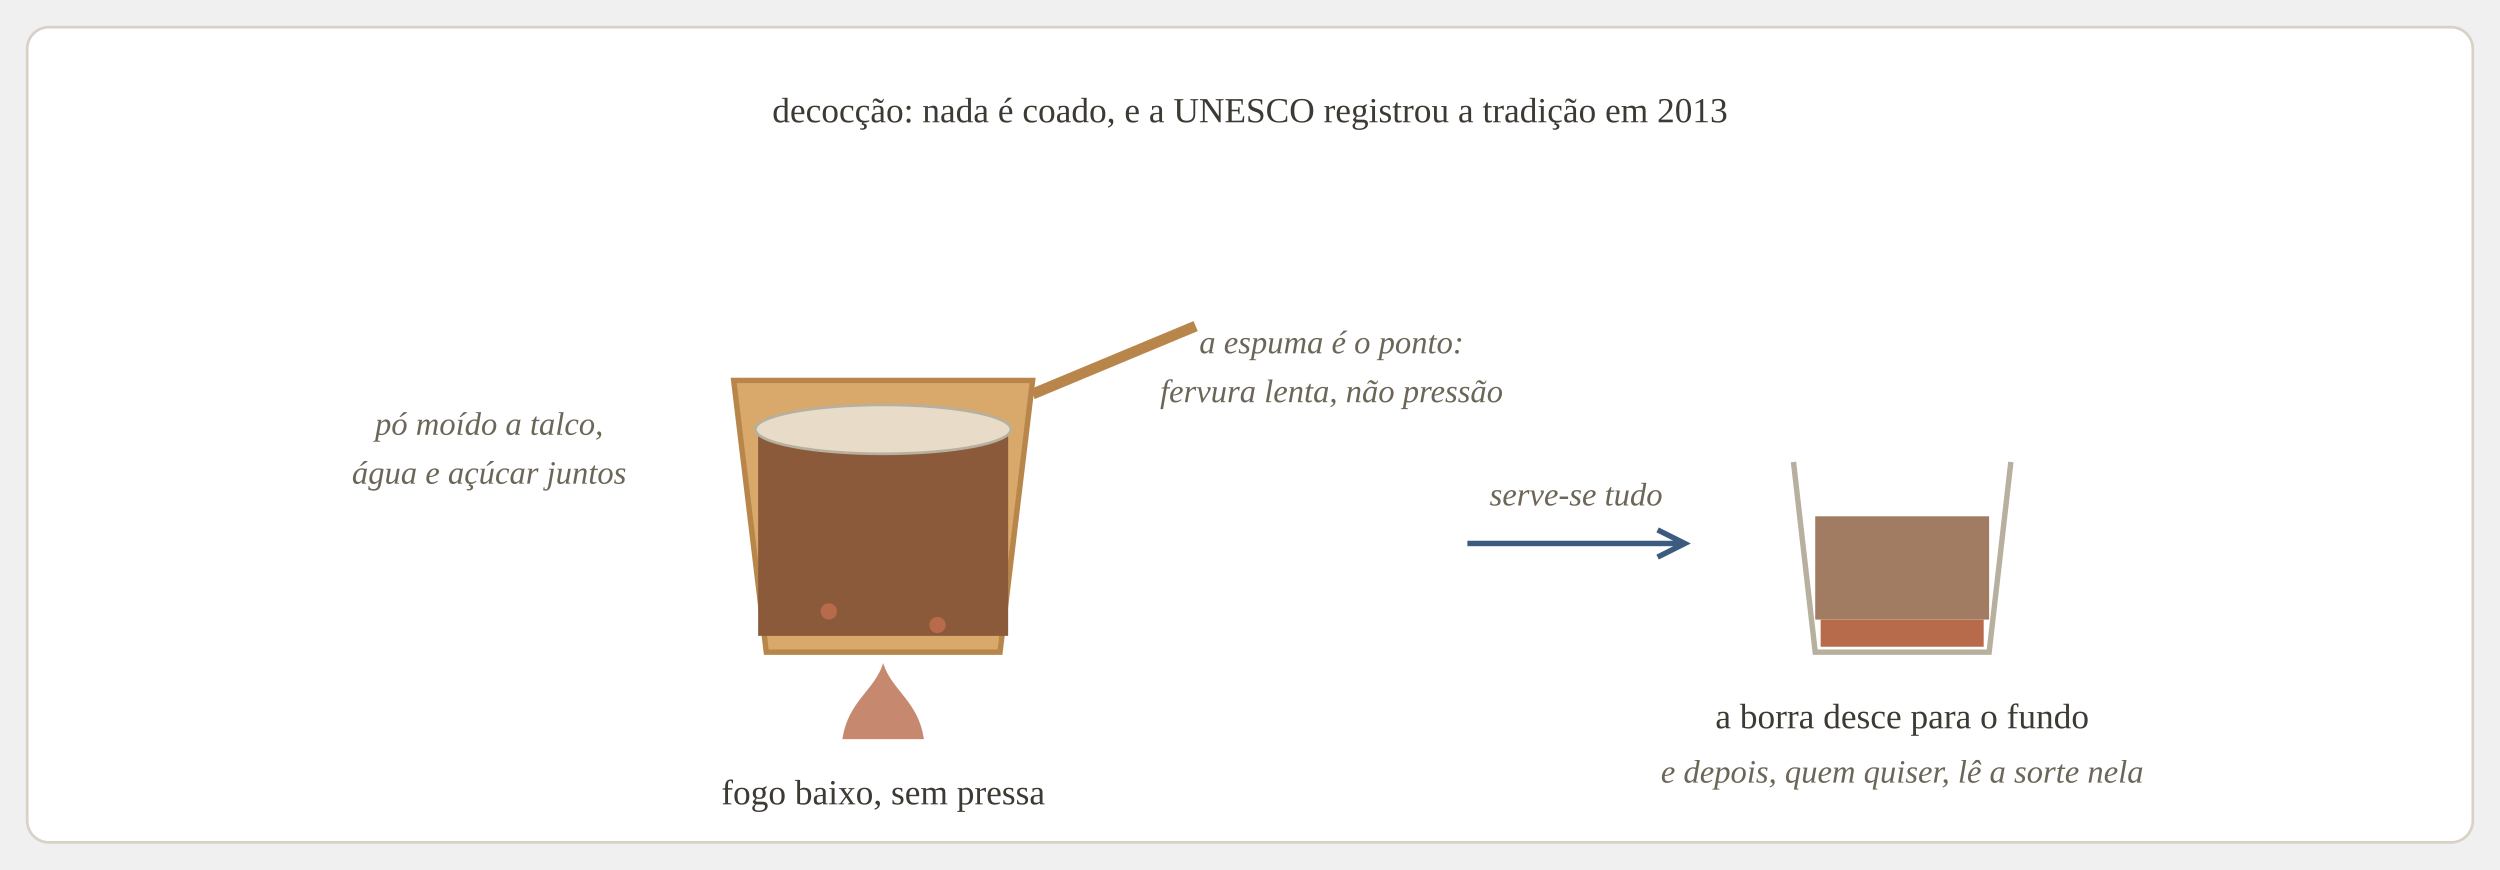
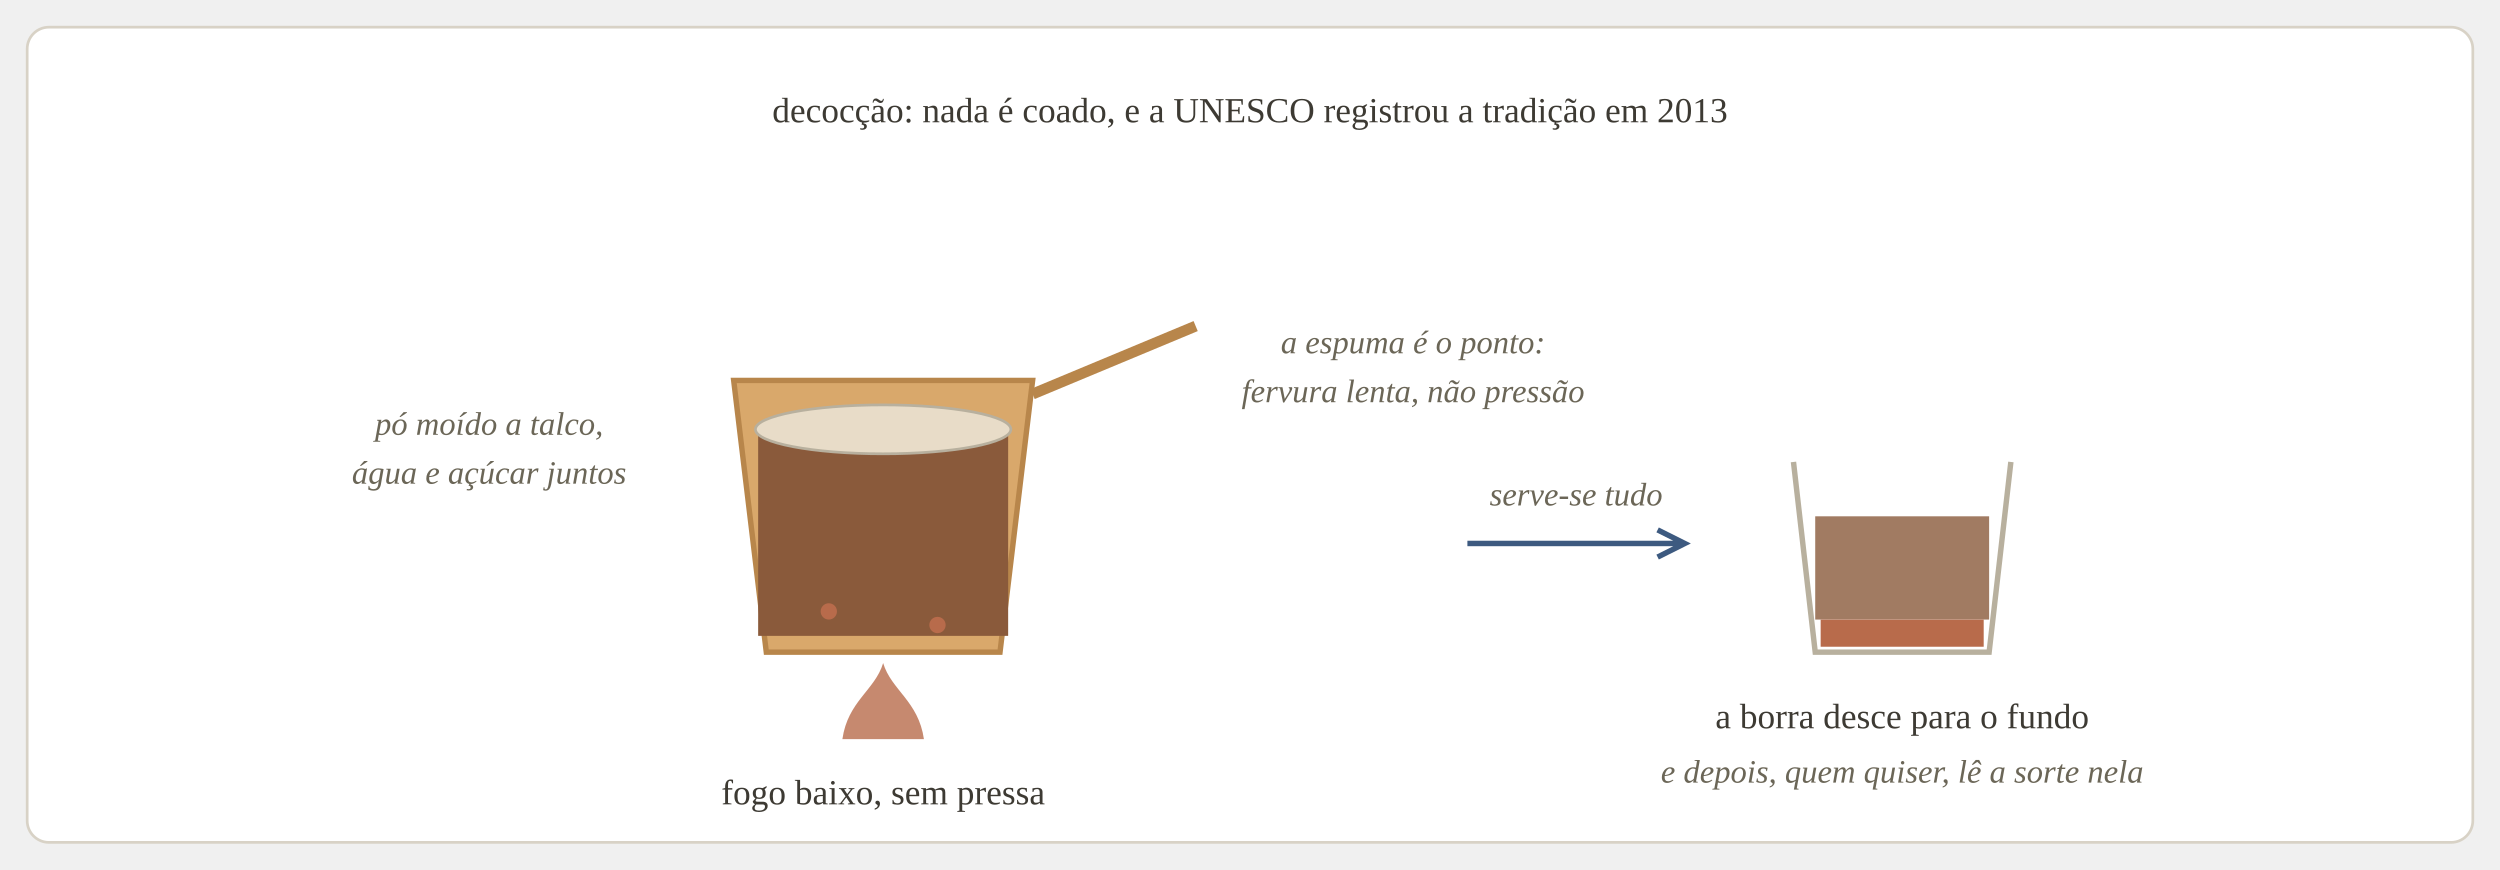
<svg xmlns="http://www.w3.org/2000/svg" viewBox="0 0 920 320" font-family="Georgia, 'Times New Roman', serif" role="img" aria-label="No café turco o pó moído a talco ferve lentamente no cezve e vai junto para a xícara: nada é coado">
  <style>
    .painel { fill: #ffffff; stroke: #d8d2c6; stroke-width: 1; }
    .cobre { fill: #d9a86b; stroke: #b8864b; stroke-width: 2; }
    .cafe { fill: #b86b4b; }
    .liquido { fill: #8a5a3b; }
    .espuma { fill: #e8dcc8; stroke: #b8b09e; stroke-width: 1; }
    .chama { fill: #b86b4b; opacity: 0.8; }
    .txt { font-size: 13px; fill: #3d3a33; text-anchor: middle; }
    .nota { font-size: 12px; fill: #6b6657; text-anchor: middle; font-style: italic; }
    .vidro { fill: none; stroke: #b8b09e; stroke-width: 2; }
    .seta { stroke: #3d5a80; stroke-width: 2; fill: none; }
    .fogo { animation: tremula 1.8s ease-in-out infinite; transform-origin: 325px 262px; }
    .bolha { animation: sobe 3s linear infinite; }
    @keyframes tremula { 0%, 100% { transform: scale(1); } 50% { transform: scale(1.12); } }
    @keyframes sobe { 0% { transform: translate(0,0); opacity: 0; } 25% { opacity: 1; } 90% { transform: translate(0,-46px); opacity: 1; } 100% { transform: translate(0,-50px); opacity: 0; } }
    @media (prefers-reduced-motion: reduce) { .fogo, .bolha { animation: none; } }
  </style>
  <rect class="painel" x="10" y="10" width="900" height="300" rx="8" />
  <path class="cobre" d="M 270 140 L 380 140 L 368 240 L 282 240 Z" />
  <line x1="380" y1="145" x2="440" y2="120" stroke="#b8864b" stroke-width="4" />
  <rect class="liquido" x="279" y="160" width="92" height="74" />
  <ellipse class="espuma" cx="325" cy="158" rx="47" ry="9" />
  <circle class="cafe bolha" cx="305" cy="225" r="3" />
  <circle class="cafe bolha" cx="345" cy="230" r="3" style="animation-delay: 1.4s" />
  <g class="fogo">
    <path class="chama" d="M 310 272 C 312 258, 322 254, 325 244 C 328 254, 338 258, 340 272 Z" />
  </g>
  <text class="txt" x="325" y="296">fogo baixo, sem pressa</text>
  <text class="nota" x="180" y="160">pó moído a talco,</text>
  <text class="nota" x="180" y="178">água e açúcar juntos</text>
-   <text class="nota" x="490" y="130">a espuma é o ponto:</text>
-   <text class="nota" x="490" y="148">fervura lenta, não pressão</text>
+   <text class="nota" x="520" y="130">a espuma é o ponto:</text>
+   <text class="nota" x="520" y="148">fervura lenta, não pressão</text>
  <path class="seta" d="M 540 200 L 620 200 M 610 195 L 620 200 L 610 205" />
  <text class="nota" x="580" y="186">serve-se tudo</text>
  <path class="vidro" d="M 660 170 L 668 240 L 732 240 L 740 170" />
-   <rect class="liquido" x="668" y="190" width="64" height="38" opacity="0.8" />
-   <rect class="cafe" x="670" y="228" width="60" height="10" />
+   <g data-figura="ilustracao">
+     <rect class="liquido" x="668" y="190" width="64" height="38" opacity="0.8" />
+     <rect class="cafe" x="670" y="228" width="60" height="10" />
+   </g>
  <text class="txt" x="700" y="268">a borra desce para o fundo</text>
  <text class="nota" x="700" y="288">e depois, quem quiser, lê a sorte nela</text>
  <text class="txt" x="460" y="45">decocção: nada é coado, e a UNESCO registrou a tradição em 2013</text>
</svg>
